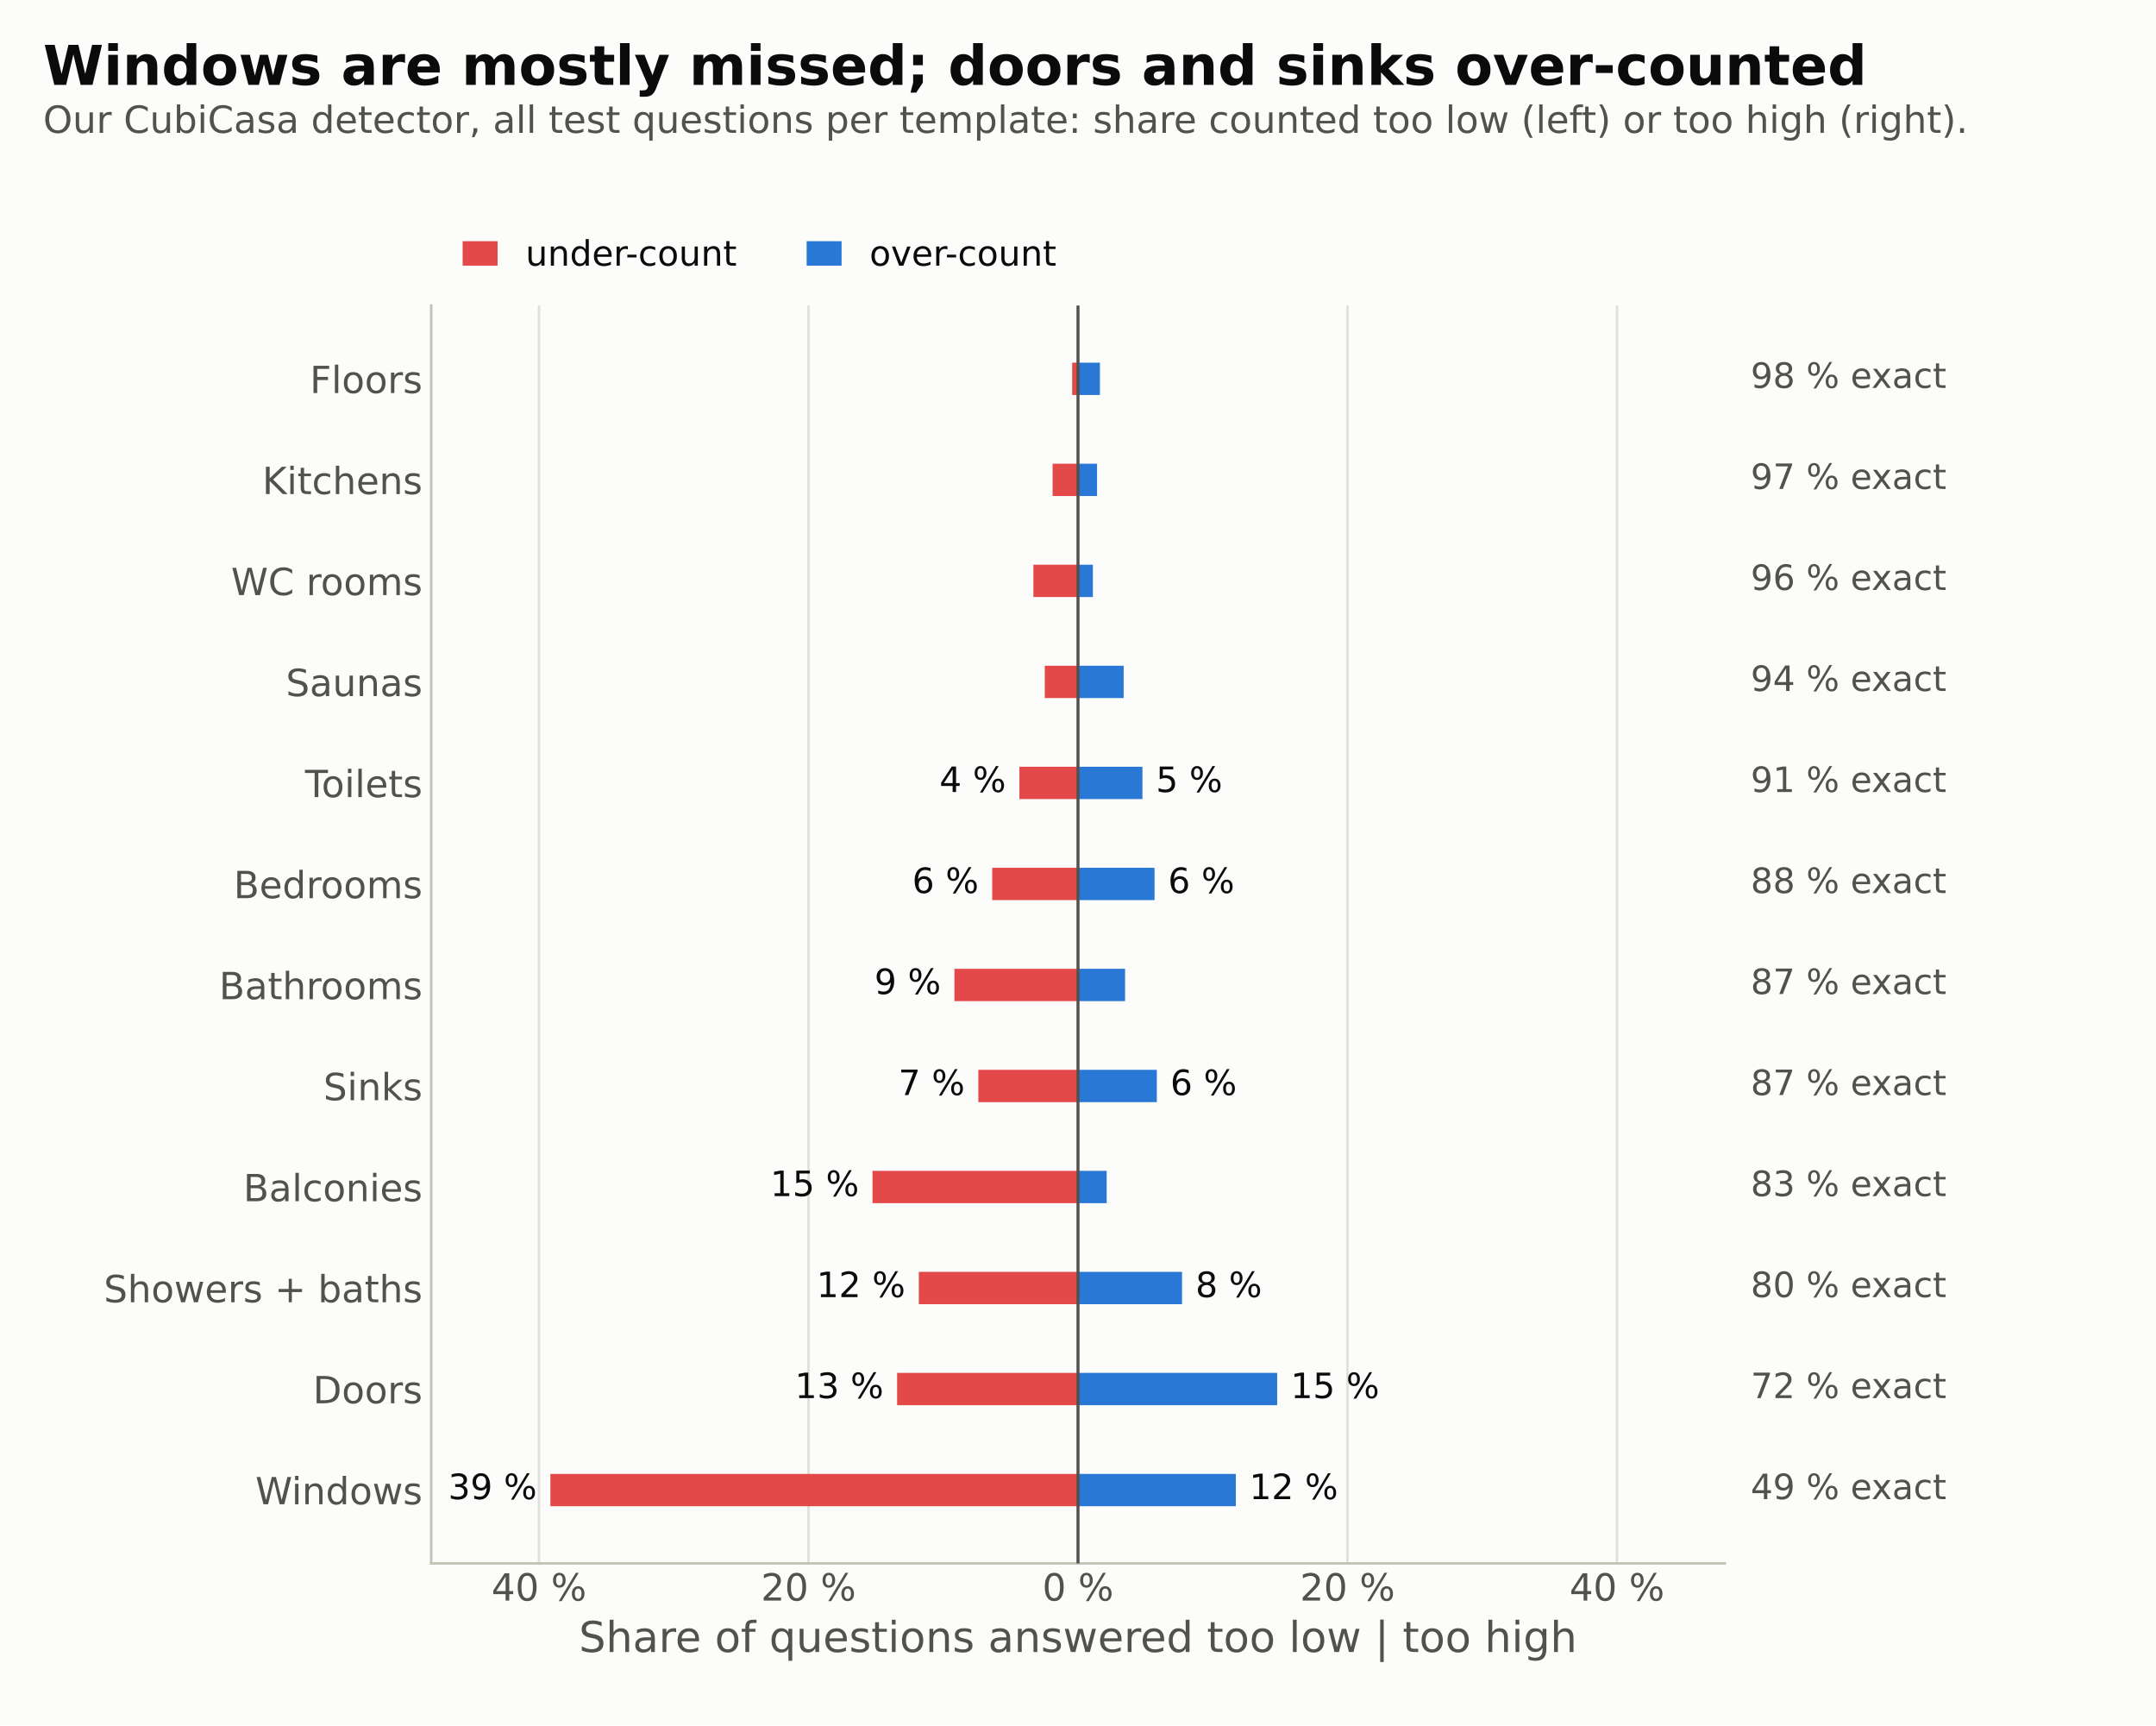
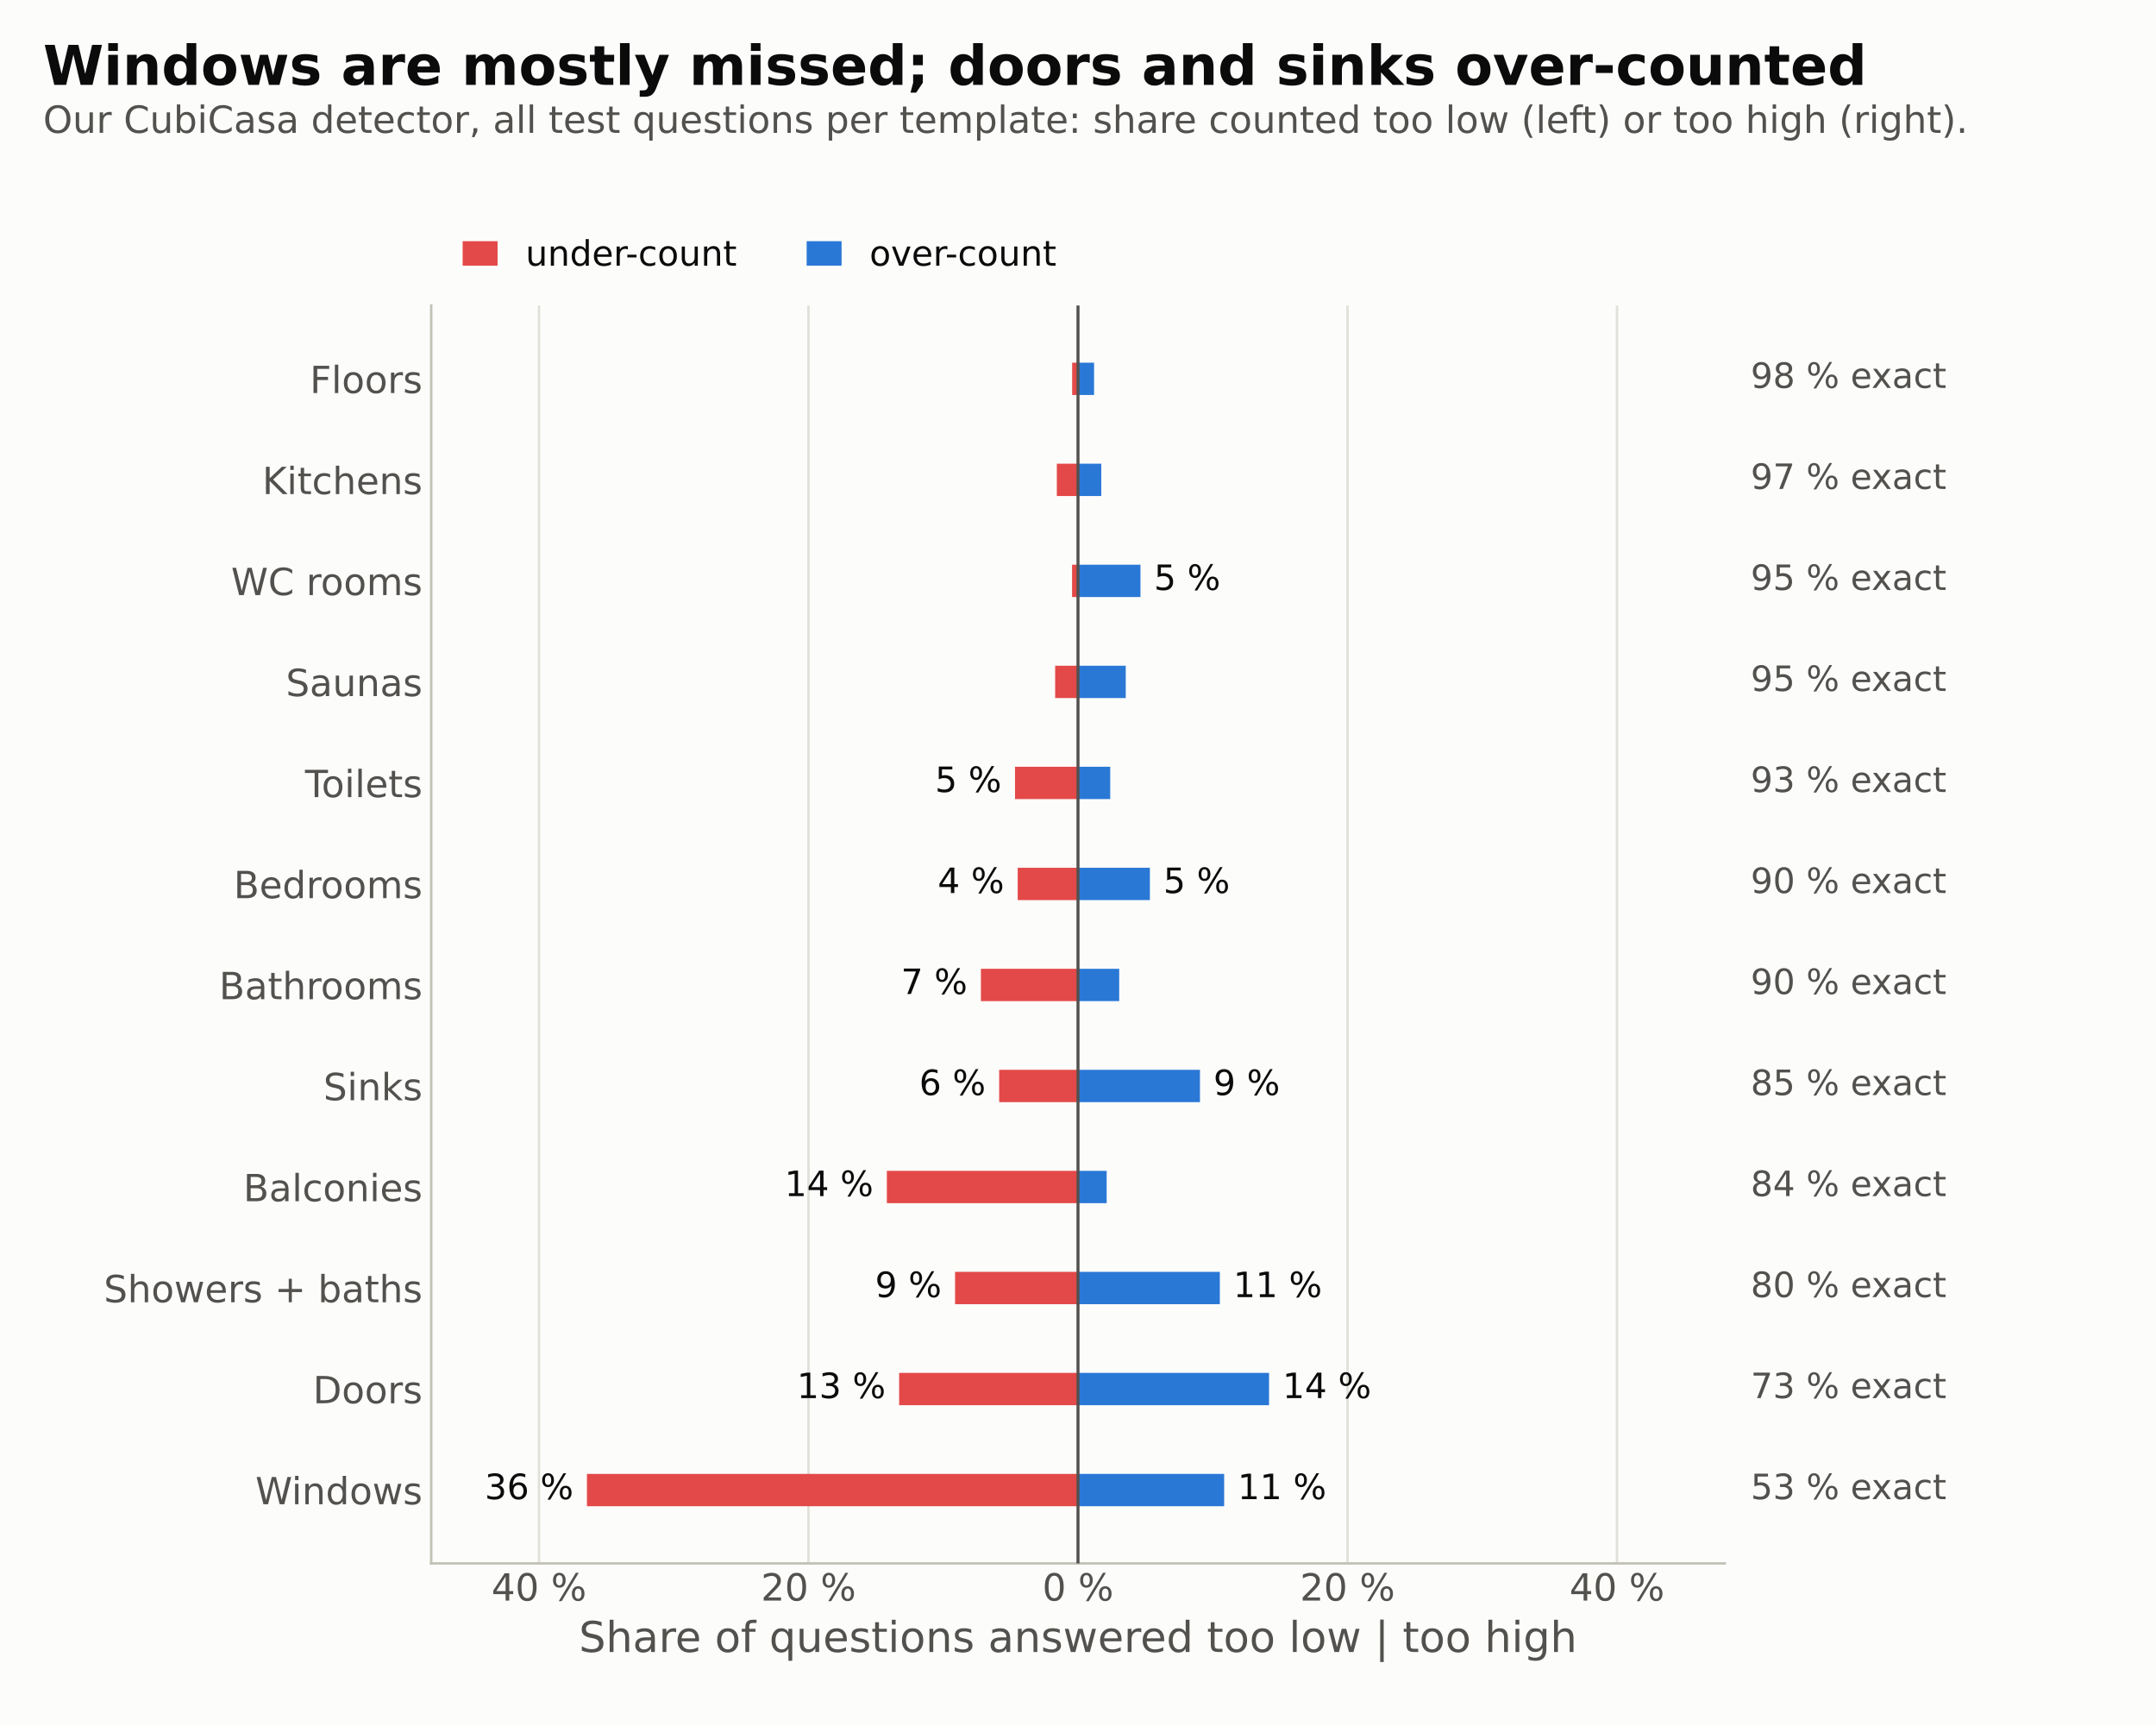
<svg xmlns="http://www.w3.org/2000/svg" width="864pt" height="691.2pt" viewBox="0 0 864 691.2" version="1.1">
  <defs>
    <style type="text/css">*{stroke-linejoin: round; stroke-linecap: butt}</style>
  </defs>
  <g id="figure_1">
    <g id="patch_1">
      <path d="M 0 691.2  L 864 691.2  L 864 0  L 0 0  z " style="fill: #fcfcfb" />
    </g>
    <g id="axes_1">
      <g id="patch_2">
        <path d="M 172.8 626.4  L 691.2 626.4  L 691.2 122.4  L 172.8 122.4  z " style="fill: #fcfcfb" />
      </g>
      <g id="matplotlib.axis_1">
        <g id="xtick_1">
          <g id="line2d_1">
-             <path d="M 216 626.4  L 216 122.4  " clip-path="url(#pa1cad211ab)" style="fill: none; stroke: #e1e0d9; stroke-linecap: square" />
+             <path d="M 216 626.4  L 216 122.4  " clip-path="url(#pb34dc5f597)" style="fill: none; stroke: #e1e0d9; stroke-linecap: square" />
          </g>
          <g id="line2d_2" />
          <g id="text_1">
            <text style="font-size: 15px; font-family: 'DejaVu Sans'; text-anchor: middle; fill: #52514e" x="216" y="641.296" transform="rotate(-0 216 641.2965)">40 %</text>
          </g>
        </g>
        <g id="xtick_2">
          <g id="line2d_3">
-             <path d="M 324 626.4  L 324 122.4  " clip-path="url(#pa1cad211ab)" style="fill: none; stroke: #e1e0d9; stroke-linecap: square" />
+             <path d="M 324 626.4  L 324 122.4  " clip-path="url(#pb34dc5f597)" style="fill: none; stroke: #e1e0d9; stroke-linecap: square" />
          </g>
          <g id="line2d_4" />
          <g id="text_2">
            <text style="font-size: 15px; font-family: 'DejaVu Sans'; text-anchor: middle; fill: #52514e" x="324" y="641.296" transform="rotate(-0 324 641.2965)">20 %</text>
          </g>
        </g>
        <g id="xtick_3">
          <g id="line2d_5">
-             <path d="M 432 626.4  L 432 122.4  " clip-path="url(#pa1cad211ab)" style="fill: none; stroke: #e1e0d9; stroke-linecap: square" />
+             <path d="M 432 626.4  L 432 122.4  " clip-path="url(#pb34dc5f597)" style="fill: none; stroke: #e1e0d9; stroke-linecap: square" />
          </g>
          <g id="line2d_6" />
          <g id="text_3">
            <text style="font-size: 15px; font-family: 'DejaVu Sans'; text-anchor: middle; fill: #52514e" x="432" y="641.296" transform="rotate(-0 432 641.2965)">0 %</text>
          </g>
        </g>
        <g id="xtick_4">
          <g id="line2d_7">
-             <path d="M 540 626.4  L 540 122.4  " clip-path="url(#pa1cad211ab)" style="fill: none; stroke: #e1e0d9; stroke-linecap: square" />
+             <path d="M 540 626.4  L 540 122.4  " clip-path="url(#pb34dc5f597)" style="fill: none; stroke: #e1e0d9; stroke-linecap: square" />
          </g>
          <g id="line2d_8" />
          <g id="text_4">
            <text style="font-size: 15px; font-family: 'DejaVu Sans'; text-anchor: middle; fill: #52514e" x="540" y="641.296" transform="rotate(-0 540 641.2965)">20 %</text>
          </g>
        </g>
        <g id="xtick_5">
          <g id="line2d_9">
-             <path d="M 648 626.4  L 648 122.4  " clip-path="url(#pa1cad211ab)" style="fill: none; stroke: #e1e0d9; stroke-linecap: square" />
+             <path d="M 648 626.4  L 648 122.4  " clip-path="url(#pb34dc5f597)" style="fill: none; stroke: #e1e0d9; stroke-linecap: square" />
          </g>
          <g id="line2d_10" />
          <g id="text_5">
            <text style="font-size: 15px; font-family: 'DejaVu Sans'; text-anchor: middle; fill: #52514e" x="648" y="641.296" transform="rotate(-0 648 641.2965)">40 %</text>
          </g>
        </g>
        <g id="text_6">
          <text style="font-size: 17px; font-family: 'DejaVu Sans'; text-anchor: middle; fill: #52514e" x="432" y="661.892" transform="rotate(-0 432 661.8917)">Share of questions answered too low  |  too high</text>
        </g>
      </g>
      <g id="matplotlib.axis_2">
        <g id="ytick_1">
          <g id="line2d_11" />
          <g id="text_7">
            <text style="font-size: 15px; font-family: 'DejaVu Sans'; text-anchor: end; fill: #52514e" x="169.3" y="602.714" transform="rotate(-0 169.3 602.7137)">Windows</text>
          </g>
        </g>
        <g id="ytick_2">
          <g id="line2d_12" />
          <g id="text_8">
            <text style="font-size: 15px; font-family: 'DejaVu Sans'; text-anchor: end; fill: #52514e" x="169.3" y="562.238" transform="rotate(-0 169.3 562.2377)">Doors</text>
          </g>
        </g>
        <g id="ytick_3">
          <g id="line2d_13" />
          <g id="text_9">
            <text style="font-size: 15px; font-family: 'DejaVu Sans'; text-anchor: end; fill: #52514e" x="169.3" y="521.763" transform="rotate(-0 169.3 521.7628)">Showers + baths</text>
          </g>
        </g>
        <g id="ytick_4">
          <g id="line2d_14" />
          <g id="text_10">
            <text style="font-size: 15px; font-family: 'DejaVu Sans'; text-anchor: end; fill: #52514e" x="169.3" y="481.287" transform="rotate(-0 169.3 481.2874)">Balconies</text>
          </g>
        </g>
        <g id="ytick_5">
          <g id="line2d_15" />
          <g id="text_11">
            <text style="font-size: 15px; font-family: 'DejaVu Sans'; text-anchor: end; fill: #52514e" x="169.3" y="440.812" transform="rotate(-0 169.3 440.812)">Sinks</text>
          </g>
        </g>
        <g id="ytick_6">
          <g id="line2d_16" />
          <g id="text_12">
            <text style="font-size: 15px; font-family: 'DejaVu Sans'; text-anchor: end; fill: #52514e" x="169.3" y="400.337" transform="rotate(-0 169.3 400.3365)">Bathrooms</text>
          </g>
        </g>
        <g id="ytick_7">
          <g id="line2d_17" />
          <g id="text_13">
            <text style="font-size: 15px; font-family: 'DejaVu Sans'; text-anchor: end; fill: #52514e" x="169.3" y="359.861" transform="rotate(-0 169.3 359.8611)">Bedrooms</text>
          </g>
        </g>
        <g id="ytick_8">
          <g id="line2d_18" />
          <g id="text_14">
            <text style="font-size: 15px; font-family: 'DejaVu Sans'; text-anchor: end; fill: #52514e" x="169.3" y="319.386" transform="rotate(-0 169.3 319.3857)">Toilets</text>
          </g>
        </g>
        <g id="ytick_9">
          <g id="line2d_19" />
          <g id="text_15">
            <text style="font-size: 15px; font-family: 'DejaVu Sans'; text-anchor: end; fill: #52514e" x="169.3" y="278.91" transform="rotate(-0 169.3 278.9097)">Saunas</text>
          </g>
        </g>
        <g id="ytick_10">
          <g id="line2d_20" />
          <g id="text_16">
            <text style="font-size: 15px; font-family: 'DejaVu Sans'; text-anchor: end; fill: #52514e" x="169.3" y="238.434" transform="rotate(-0 169.3 238.4343)">WC rooms</text>
          </g>
        </g>
        <g id="ytick_11">
          <g id="line2d_21" />
          <g id="text_17">
            <text style="font-size: 15px; font-family: 'DejaVu Sans'; text-anchor: end; fill: #52514e" x="169.3" y="197.959" transform="rotate(-0 169.3 197.9594)">Kitchens</text>
          </g>
        </g>
        <g id="ytick_12">
          <g id="line2d_22" />
          <g id="text_18">
            <text style="font-size: 15px; font-family: 'DejaVu Sans'; text-anchor: end; fill: #52514e" x="169.3" y="157.484" transform="rotate(-0 169.3 157.484)">Floors</text>
          </g>
        </g>
      </g>
      <g id="patch_3">
        <path d="M 172.8 626.4  L 172.8 122.4  " style="fill: none; stroke: #c3c2b7; stroke-linejoin: miter; stroke-linecap: square" />
      </g>
      <g id="patch_4">
        <path d="M 172.8 626.4  L 691.2 626.4  " style="fill: none; stroke: #c3c2b7; stroke-linejoin: miter; stroke-linecap: square" />
      </g>
      <g id="patch_5">
-         <path d="M 432 603.491  L 220.568 603.491  L 220.568 590.539  L 432 590.539  z " clip-path="url(#pa1cad211ab)" style="fill: #e34948" />
+         <path d="M 432 603.491  L 235.21 603.491  L 235.21 590.539  L 432 590.539  z " clip-path="url(#pb34dc5f597)" style="fill: #e34948" />
      </g>
      <g id="patch_6">
-         <path d="M 432 603.491  L 495.254 603.491  L 495.254 590.539  L 432 590.539  z " clip-path="url(#pa1cad211ab)" style="fill: #2a78d6" />
+         <path d="M 432 603.491  L 490.568 603.491  L 490.568 590.539  L 432 590.539  z " clip-path="url(#pb34dc5f597)" style="fill: #2a78d6" />
      </g>
      <g id="text_19">
-         <text style="font-size: 14px; font-family: 'DejaVu Sans'; text-anchor: end; fill: #0b0b0b" x="215.168" y="600.652" transform="rotate(-0 215.1683 600.6516)">39 %</text>
+         <text style="font-size: 14px; font-family: 'DejaVu Sans'; text-anchor: end; fill: #0b0b0b" x="229.81" y="600.652" transform="rotate(-0 229.8104 600.6516)">36 %</text>
      </g>
      <g id="text_20">
-         <text style="font-size: 14px; font-family: 'DejaVu Sans'; text-anchor: start; fill: #0b0b0b" x="500.654" y="600.652" transform="rotate(-0 500.6538 600.6516)">12 %</text>
+         <text style="font-size: 14px; font-family: 'DejaVu Sans'; text-anchor: start; fill: #0b0b0b" x="495.968" y="600.652" transform="rotate(-0 495.9683 600.6516)">11 %</text>
      </g>
      <g id="text_21">
-         <text style="font-size: 14px; font-family: 'DejaVu Sans'; text-anchor: start; fill: #52514e" x="701.568" y="600.652" transform="rotate(-0 701.568 600.6516)">49 % exact</text>
+         <text style="font-size: 14px; font-family: 'DejaVu Sans'; text-anchor: start; fill: #52514e" x="701.568" y="600.652" transform="rotate(-0 701.568 600.6516)">53 % exact</text>
      </g>
      <g id="patch_7">
-         <path d="M 432 563.015  L 359.511 563.015  L 359.511 550.063  L 432 550.063  z " clip-path="url(#pa1cad211ab)" style="fill: #e34948" />
+         <path d="M 432 563.015  L 360.326 563.015  L 360.326 550.063  L 432 550.063  z " clip-path="url(#pb34dc5f597)" style="fill: #e34948" />
      </g>
      <g id="patch_8">
-         <path d="M 432 563.015  L 511.819 563.015  L 511.819 550.063  L 432 550.063  z " clip-path="url(#pa1cad211ab)" style="fill: #2a78d6" />
+         <path d="M 432 563.015  L 508.561 563.015  L 508.561 550.063  L 432 550.063  z " clip-path="url(#pb34dc5f597)" style="fill: #2a78d6" />
      </g>
      <g id="text_22">
-         <text style="font-size: 14px; font-family: 'DejaVu Sans'; text-anchor: end; fill: #0b0b0b" x="354.111" y="560.176" transform="rotate(-0 354.1113 560.1761)">13 %</text>
+         <text style="font-size: 14px; font-family: 'DejaVu Sans'; text-anchor: end; fill: #0b0b0b" x="354.926" y="560.176" transform="rotate(-0 354.9258 560.1761)">13 %</text>
      </g>
      <g id="text_23">
-         <text style="font-size: 14px; font-family: 'DejaVu Sans'; text-anchor: start; fill: #0b0b0b" x="517.219" y="560.176" transform="rotate(-0 517.219 560.1761)">15 %</text>
+         <text style="font-size: 14px; font-family: 'DejaVu Sans'; text-anchor: start; fill: #0b0b0b" x="513.961" y="560.176" transform="rotate(-0 513.9611 560.1761)">14 %</text>
      </g>
      <g id="text_24">
-         <text style="font-size: 14px; font-family: 'DejaVu Sans'; text-anchor: start; fill: #52514e" x="701.568" y="560.176" transform="rotate(-0 701.568 560.1761)">72 % exact</text>
+         <text style="font-size: 14px; font-family: 'DejaVu Sans'; text-anchor: start; fill: #52514e" x="701.568" y="560.176" transform="rotate(-0 701.568 560.1761)">73 % exact</text>
      </g>
      <g id="patch_9">
-         <path d="M 432 522.54  L 368.211 522.54  L 368.211 509.588  L 432 509.588  z " clip-path="url(#pa1cad211ab)" style="fill: #e34948" />
+         <path d="M 432 522.54  L 382.737 522.54  L 382.737 509.588  L 432 509.588  z " clip-path="url(#pb34dc5f597)" style="fill: #e34948" />
      </g>
      <g id="patch_10">
-         <path d="M 432 522.54  L 473.684 522.54  L 473.684 509.588  L 432 509.588  z " clip-path="url(#pa1cad211ab)" style="fill: #2a78d6" />
+         <path d="M 432 522.54  L 488.842 522.54  L 488.842 509.588  L 432 509.588  z " clip-path="url(#pb34dc5f597)" style="fill: #2a78d6" />
      </g>
      <g id="text_25">
-         <text style="font-size: 14px; font-family: 'DejaVu Sans'; text-anchor: end; fill: #0b0b0b" x="362.811" y="519.701" transform="rotate(-0 362.8105 519.7007)">12 %</text>
+         <text style="font-size: 14px; font-family: 'DejaVu Sans'; text-anchor: end; fill: #0b0b0b" x="377.337" y="519.701" transform="rotate(-0 377.3368 519.7007)">9 %</text>
      </g>
      <g id="text_26">
-         <text style="font-size: 14px; font-family: 'DejaVu Sans'; text-anchor: start; fill: #0b0b0b" x="479.084" y="519.701" transform="rotate(-0 479.0842 519.7007)">8 %</text>
+         <text style="font-size: 14px; font-family: 'DejaVu Sans'; text-anchor: start; fill: #0b0b0b" x="494.242" y="519.701" transform="rotate(-0 494.2421 519.7007)">11 %</text>
      </g>
      <g id="text_27">
        <text style="font-size: 14px; font-family: 'DejaVu Sans'; text-anchor: start; fill: #52514e" x="701.568" y="519.701" transform="rotate(-0 701.568 519.7007)">80 % exact</text>
      </g>
      <g id="patch_11">
-         <path d="M 432 482.065  L 349.66 482.065  L 349.66 469.112  L 432 469.112  z " clip-path="url(#pa1cad211ab)" style="fill: #e34948" />
+         <path d="M 432 482.065  L 355.404 482.065  L 355.404 469.112  L 432 469.112  z " clip-path="url(#pb34dc5f597)" style="fill: #e34948" />
      </g>
      <g id="patch_12">
-         <path d="M 432 482.065  L 443.489 482.065  L 443.489 469.112  L 432 469.112  z " clip-path="url(#pa1cad211ab)" style="fill: #2a78d6" />
+         <path d="M 432 482.065  L 443.489 482.065  L 443.489 469.112  L 432 469.112  z " clip-path="url(#pb34dc5f597)" style="fill: #2a78d6" />
      </g>
      <g id="text_28">
-         <text style="font-size: 14px; font-family: 'DejaVu Sans'; text-anchor: end; fill: #0b0b0b" x="344.26" y="479.225" transform="rotate(-0 344.2596 479.2253)">15 %</text>
+         <text style="font-size: 14px; font-family: 'DejaVu Sans'; text-anchor: end; fill: #0b0b0b" x="350.004" y="479.225" transform="rotate(-0 350.0043 479.2253)">14 %</text>
      </g>
      <g id="text_29">
-         <text style="font-size: 14px; font-family: 'DejaVu Sans'; text-anchor: start; fill: #52514e" x="701.568" y="479.225" transform="rotate(-0 701.568 479.2253)">83 % exact</text>
+         <text style="font-size: 14px; font-family: 'DejaVu Sans'; text-anchor: start; fill: #52514e" x="701.568" y="479.225" transform="rotate(-0 701.568 479.2253)">84 % exact</text>
      </g>
      <g id="patch_13">
-         <path d="M 432 441.589  L 392.066 441.589  L 392.066 428.637  L 432 428.637  z " clip-path="url(#pa1cad211ab)" style="fill: #e34948" />
+         <path d="M 432 441.589  L 400.411 441.589  L 400.411 428.637  L 432 428.637  z " clip-path="url(#pb34dc5f597)" style="fill: #e34948" />
      </g>
      <g id="patch_14">
-         <path d="M 432 441.589  L 463.589 441.589  L 463.589 428.637  L 432 428.637  z " clip-path="url(#pa1cad211ab)" style="fill: #2a78d6" />
+         <path d="M 432 441.589  L 480.874 441.589  L 480.874 428.637  L 432 428.637  z " clip-path="url(#pb34dc5f597)" style="fill: #2a78d6" />
      </g>
      <g id="text_30">
-         <text style="font-size: 14px; font-family: 'DejaVu Sans'; text-anchor: end; fill: #0b0b0b" x="386.666" y="438.75" transform="rotate(-0 386.6662 438.7499)">7 %</text>
+         <text style="font-size: 14px; font-family: 'DejaVu Sans'; text-anchor: end; fill: #0b0b0b" x="395.011" y="438.75" transform="rotate(-0 395.0106 438.7499)">6 %</text>
      </g>
      <g id="text_31">
-         <text style="font-size: 14px; font-family: 'DejaVu Sans'; text-anchor: start; fill: #0b0b0b" x="468.989" y="438.75" transform="rotate(-0 468.9894 438.7499)">6 %</text>
+         <text style="font-size: 14px; font-family: 'DejaVu Sans'; text-anchor: start; fill: #0b0b0b" x="486.274" y="438.75" transform="rotate(-0 486.2742 438.7499)">9 %</text>
      </g>
      <g id="text_32">
-         <text style="font-size: 14px; font-family: 'DejaVu Sans'; text-anchor: start; fill: #52514e" x="701.568" y="438.75" transform="rotate(-0 701.568 438.7499)">87 % exact</text>
+         <text style="font-size: 14px; font-family: 'DejaVu Sans'; text-anchor: start; fill: #52514e" x="701.568" y="438.75" transform="rotate(-0 701.568 438.7499)">85 % exact</text>
      </g>
      <g id="patch_15">
-         <path d="M 432 401.114  L 382.48 401.114  L 382.48 388.162  L 432 388.162  z " clip-path="url(#pa1cad211ab)" style="fill: #e34948" />
+         <path d="M 432 401.114  L 393.092 401.114  L 393.092 388.162  L 432 388.162  z " clip-path="url(#pb34dc5f597)" style="fill: #e34948" />
      </g>
      <g id="patch_16">
-         <path d="M 432 401.114  L 450.865 401.114  L 450.865 388.162  L 432 388.162  z " clip-path="url(#pa1cad211ab)" style="fill: #2a78d6" />
+         <path d="M 432 401.114  L 448.507 401.114  L 448.507 388.162  L 432 388.162  z " clip-path="url(#pb34dc5f597)" style="fill: #2a78d6" />
      </g>
      <g id="text_33">
-         <text style="font-size: 14px; font-family: 'DejaVu Sans'; text-anchor: end; fill: #0b0b0b" x="377.08" y="398.274" transform="rotate(-0 377.0803 398.2744)">9 %</text>
+         <text style="font-size: 14px; font-family: 'DejaVu Sans'; text-anchor: end; fill: #0b0b0b" x="387.692" y="398.274" transform="rotate(-0 387.6917 398.2744)">7 %</text>
      </g>
      <g id="text_34">
-         <text style="font-size: 14px; font-family: 'DejaVu Sans'; text-anchor: start; fill: #52514e" x="701.568" y="398.274" transform="rotate(-0 701.568 398.2744)">87 % exact</text>
+         <text style="font-size: 14px; font-family: 'DejaVu Sans'; text-anchor: start; fill: #52514e" x="701.568" y="398.274" transform="rotate(-0 701.568 398.2744)">90 % exact</text>
      </g>
      <g id="patch_17">
-         <path d="M 432 360.638  L 397.611 360.638  L 397.611 347.686  L 432 347.686  z " clip-path="url(#pa1cad211ab)" style="fill: #e34948" />
+         <path d="M 432 360.638  L 407.835 360.638  L 407.835 347.686  L 432 347.686  z " clip-path="url(#pb34dc5f597)" style="fill: #e34948" />
      </g>
      <g id="patch_18">
-         <path d="M 432 360.638  L 462.671 360.638  L 462.671 347.686  L 432 347.686  z " clip-path="url(#pa1cad211ab)" style="fill: #2a78d6" />
+         <path d="M 432 360.638  L 460.812 360.638  L 460.812 347.686  L 432 347.686  z " clip-path="url(#pb34dc5f597)" style="fill: #2a78d6" />
      </g>
      <g id="text_35">
-         <text style="font-size: 14px; font-family: 'DejaVu Sans'; text-anchor: end; fill: #0b0b0b" x="392.211" y="357.799" transform="rotate(-0 392.211 357.799)">6 %</text>
+         <text style="font-size: 14px; font-family: 'DejaVu Sans'; text-anchor: end; fill: #0b0b0b" x="402.435" y="357.799" transform="rotate(-0 402.4348 357.799)">4 %</text>
      </g>
      <g id="text_36">
-         <text style="font-size: 14px; font-family: 'DejaVu Sans'; text-anchor: start; fill: #0b0b0b" x="468.071" y="357.799" transform="rotate(-0 468.0713 357.799)">6 %</text>
+         <text style="font-size: 14px; font-family: 'DejaVu Sans'; text-anchor: start; fill: #0b0b0b" x="466.212" y="357.799" transform="rotate(-0 466.2124 357.799)">5 %</text>
      </g>
      <g id="text_37">
-         <text style="font-size: 14px; font-family: 'DejaVu Sans'; text-anchor: start; fill: #52514e" x="701.568" y="357.799" transform="rotate(-0 701.568 357.799)">88 % exact</text>
+         <text style="font-size: 14px; font-family: 'DejaVu Sans'; text-anchor: start; fill: #52514e" x="701.568" y="357.799" transform="rotate(-0 701.568 357.799)">90 % exact</text>
      </g>
      <g id="patch_19">
-         <path d="M 432 320.163  L 408.522 320.163  L 408.522 307.211  L 432 307.211  z " clip-path="url(#pa1cad211ab)" style="fill: #e34948" />
+         <path d="M 432 320.163  L 406.761 320.163  L 406.761 307.211  L 432 307.211  z " clip-path="url(#pb34dc5f597)" style="fill: #e34948" />
      </g>
      <g id="patch_20">
-         <path d="M 432 320.163  L 457.826 320.163  L 457.826 307.211  L 432 307.211  z " clip-path="url(#pa1cad211ab)" style="fill: #2a78d6" />
+         <path d="M 432 320.163  L 444.913 320.163  L 444.913 307.211  L 432 307.211  z " clip-path="url(#pb34dc5f597)" style="fill: #2a78d6" />
      </g>
      <g id="text_38">
-         <text style="font-size: 14px; font-family: 'DejaVu Sans'; text-anchor: end; fill: #0b0b0b" x="403.122" y="317.324" transform="rotate(-0 403.1217 317.3236)">4 %</text>
+         <text style="font-size: 14px; font-family: 'DejaVu Sans'; text-anchor: end; fill: #0b0b0b" x="401.361" y="317.324" transform="rotate(-0 401.3609 317.3236)">5 %</text>
      </g>
      <g id="text_39">
-         <text style="font-size: 14px; font-family: 'DejaVu Sans'; text-anchor: start; fill: #0b0b0b" x="463.226" y="317.324" transform="rotate(-0 463.2261 317.3236)">5 %</text>
+         <text style="font-size: 14px; font-family: 'DejaVu Sans'; text-anchor: start; fill: #52514e" x="701.568" y="317.324" transform="rotate(-0 701.568 317.3236)">93 % exact</text>
+       </g>
+       <g id="patch_21">
+         <path d="M 432 279.688  L 422.847 279.688  L 422.847 266.735  L 432 266.735  z " clip-path="url(#pb34dc5f597)" style="fill: #e34948" />
+       </g>
+       <g id="patch_22">
+         <path d="M 432 279.688  L 451.137 279.688  L 451.137 266.735  L 432 266.735  z " clip-path="url(#pb34dc5f597)" style="fill: #2a78d6" />
      </g>
      <g id="text_40">
-         <text style="font-size: 14px; font-family: 'DejaVu Sans'; text-anchor: start; fill: #52514e" x="701.568" y="317.324" transform="rotate(-0 701.568 317.3236)">91 % exact</text>
-       </g>
-       <g id="patch_21">
-         <path d="M 432 279.688  L 418.687 279.688  L 418.687 266.735  L 432 266.735  z " clip-path="url(#pa1cad211ab)" style="fill: #e34948" />
-       </g>
-       <g id="patch_22">
-         <path d="M 432 279.688  L 450.305 279.688  L 450.305 266.735  L 432 266.735  z " clip-path="url(#pa1cad211ab)" style="fill: #2a78d6" />
+         <text style="font-size: 14px; font-family: 'DejaVu Sans'; text-anchor: start; fill: #52514e" x="701.568" y="276.848" transform="rotate(-0 701.568 276.8482)">95 % exact</text>
+       </g>
+       <g id="patch_23">
+         <path d="M 432 239.212  L 429.616 239.212  L 429.616 226.26  L 432 226.26  z " clip-path="url(#pb34dc5f597)" style="fill: #e34948" />
+       </g>
+       <g id="patch_24">
+         <path d="M 432 239.212  L 457.033 239.212  L 457.033 226.26  L 432 226.26  z " clip-path="url(#pb34dc5f597)" style="fill: #2a78d6" />
      </g>
      <g id="text_41">
-         <text style="font-size: 14px; font-family: 'DejaVu Sans'; text-anchor: start; fill: #52514e" x="701.568" y="276.848" transform="rotate(-0 701.568 276.8482)">94 % exact</text>
-       </g>
-       <g id="patch_23">
-         <path d="M 432 239.212  L 414.119 239.212  L 414.119 226.26  L 432 226.26  z " clip-path="url(#pa1cad211ab)" style="fill: #e34948" />
-       </g>
-       <g id="patch_24">
-         <path d="M 432 239.212  L 437.96 239.212  L 437.96 226.26  L 432 226.26  z " clip-path="url(#pa1cad211ab)" style="fill: #2a78d6" />
+         <text style="font-size: 14px; font-family: 'DejaVu Sans'; text-anchor: start; fill: #0b0b0b" x="462.433" y="236.373" transform="rotate(-0 462.4331 236.3727)">5 %</text>
      </g>
      <g id="text_42">
-         <text style="font-size: 14px; font-family: 'DejaVu Sans'; text-anchor: start; fill: #52514e" x="701.568" y="236.373" transform="rotate(-0 701.568 236.3727)">96 % exact</text>
+         <text style="font-size: 14px; font-family: 'DejaVu Sans'; text-anchor: start; fill: #52514e" x="701.568" y="236.373" transform="rotate(-0 701.568 236.3727)">95 % exact</text>
      </g>
      <g id="patch_25">
-         <path d="M 432 198.737  L 421.827 198.737  L 421.827 185.785  L 432 185.785  z " clip-path="url(#pa1cad211ab)" style="fill: #e34948" />
+         <path d="M 432 198.737  L 423.523 198.737  L 423.523 185.785  L 432 185.785  z " clip-path="url(#pb34dc5f597)" style="fill: #e34948" />
      </g>
      <g id="patch_26">
-         <path d="M 432 198.737  L 439.63 198.737  L 439.63 185.785  L 432 185.785  z " clip-path="url(#pa1cad211ab)" style="fill: #2a78d6" />
+         <path d="M 432 198.737  L 441.325 198.737  L 441.325 185.785  L 432 185.785  z " clip-path="url(#pb34dc5f597)" style="fill: #2a78d6" />
      </g>
      <g id="text_43">
        <text style="font-size: 14px; font-family: 'DejaVu Sans'; text-anchor: start; fill: #52514e" x="701.568" y="195.897" transform="rotate(-0 701.568 195.8973)">97 % exact</text>
      </g>
      <g id="patch_27">
-         <path d="M 432 158.261  L 429.657 158.261  L 429.657 145.309  L 432 145.309  z " clip-path="url(#pa1cad211ab)" style="fill: #e34948" />
+         <path d="M 432 158.261  L 429.657 158.261  L 429.657 145.309  L 432 145.309  z " clip-path="url(#pb34dc5f597)" style="fill: #e34948" />
      </g>
      <g id="patch_28">
-         <path d="M 432 158.261  L 440.785 158.261  L 440.785 145.309  L 432 145.309  z " clip-path="url(#pa1cad211ab)" style="fill: #2a78d6" />
+         <path d="M 432 158.261  L 438.443 158.261  L 438.443 145.309  L 432 145.309  z " clip-path="url(#pb34dc5f597)" style="fill: #2a78d6" />
      </g>
      <g id="text_44">
        <text style="font-size: 14px; font-family: 'DejaVu Sans'; text-anchor: start; fill: #52514e" x="701.568" y="155.422" transform="rotate(-0 701.568 155.4219)">98 % exact</text>
      </g>
      <g id="line2d_23">
-         <path d="M 432 626.4  L 432 122.4  " clip-path="url(#pa1cad211ab)" style="fill: none; stroke: #52514e; stroke-width: 1.2; stroke-linecap: square" />
+         <path d="M 432 626.4  L 432 122.4  " clip-path="url(#pb34dc5f597)" style="fill: none; stroke: #52514e; stroke-width: 1.2; stroke-linecap: square" />
      </g>
      <g id="legend_1">
        <g id="patch_29">
          <path d="M 185.4 106.437  L 199.4 106.437  L 199.4 96.637  L 185.4 96.637  z " style="fill: #e34948" />
        </g>
        <g id="text_45">
          <text style="font-size: 14px; font-family: 'DejaVu Sans'; text-anchor: start; fill: #0b0b0b" x="210.6" y="106.437" transform="rotate(-0 210.6 106.4367)">under-count</text>
        </g>
        <g id="patch_30">
          <path d="M 323.256 106.437  L 337.256 106.437  L 337.256 96.637  L 323.256 96.637  z " style="fill: #2a78d6" />
        </g>
        <g id="text_46">
          <text style="font-size: 14px; font-family: 'DejaVu Sans'; text-anchor: start; fill: #0b0b0b" x="348.456" y="106.437" transform="rotate(-0 348.4563 106.4367)">over-count</text>
        </g>
      </g>
    </g>
    <g id="text_47">
      <text style="font-weight: 700; font-size: 22px; font-family: 'DejaVu Sans'; text-anchor: start; fill: #0b0b0b" x="17.28" y="33.997" transform="rotate(-0 17.28 33.99656)">Windows are mostly missed; doors and sinks over-counted</text>
    </g>
    <g id="text_48">
      <text style="font-size: 15px; font-family: 'DejaVu Sans'; text-anchor: start; fill: #52514e" x="17.28" y="53.23" transform="rotate(-0 17.28 53.22966)">Our CubiCasa detector, all test questions per template: share counted too low (left) or too high (right).</text>
    </g>
  </g>
  <defs>
-     <clipPath id="pa1cad211ab">
+     <clipPath id="pb34dc5f597">
      <rect x="172.8" y="122.4" width="518.4" height="504" />
    </clipPath>
  </defs>
</svg>
